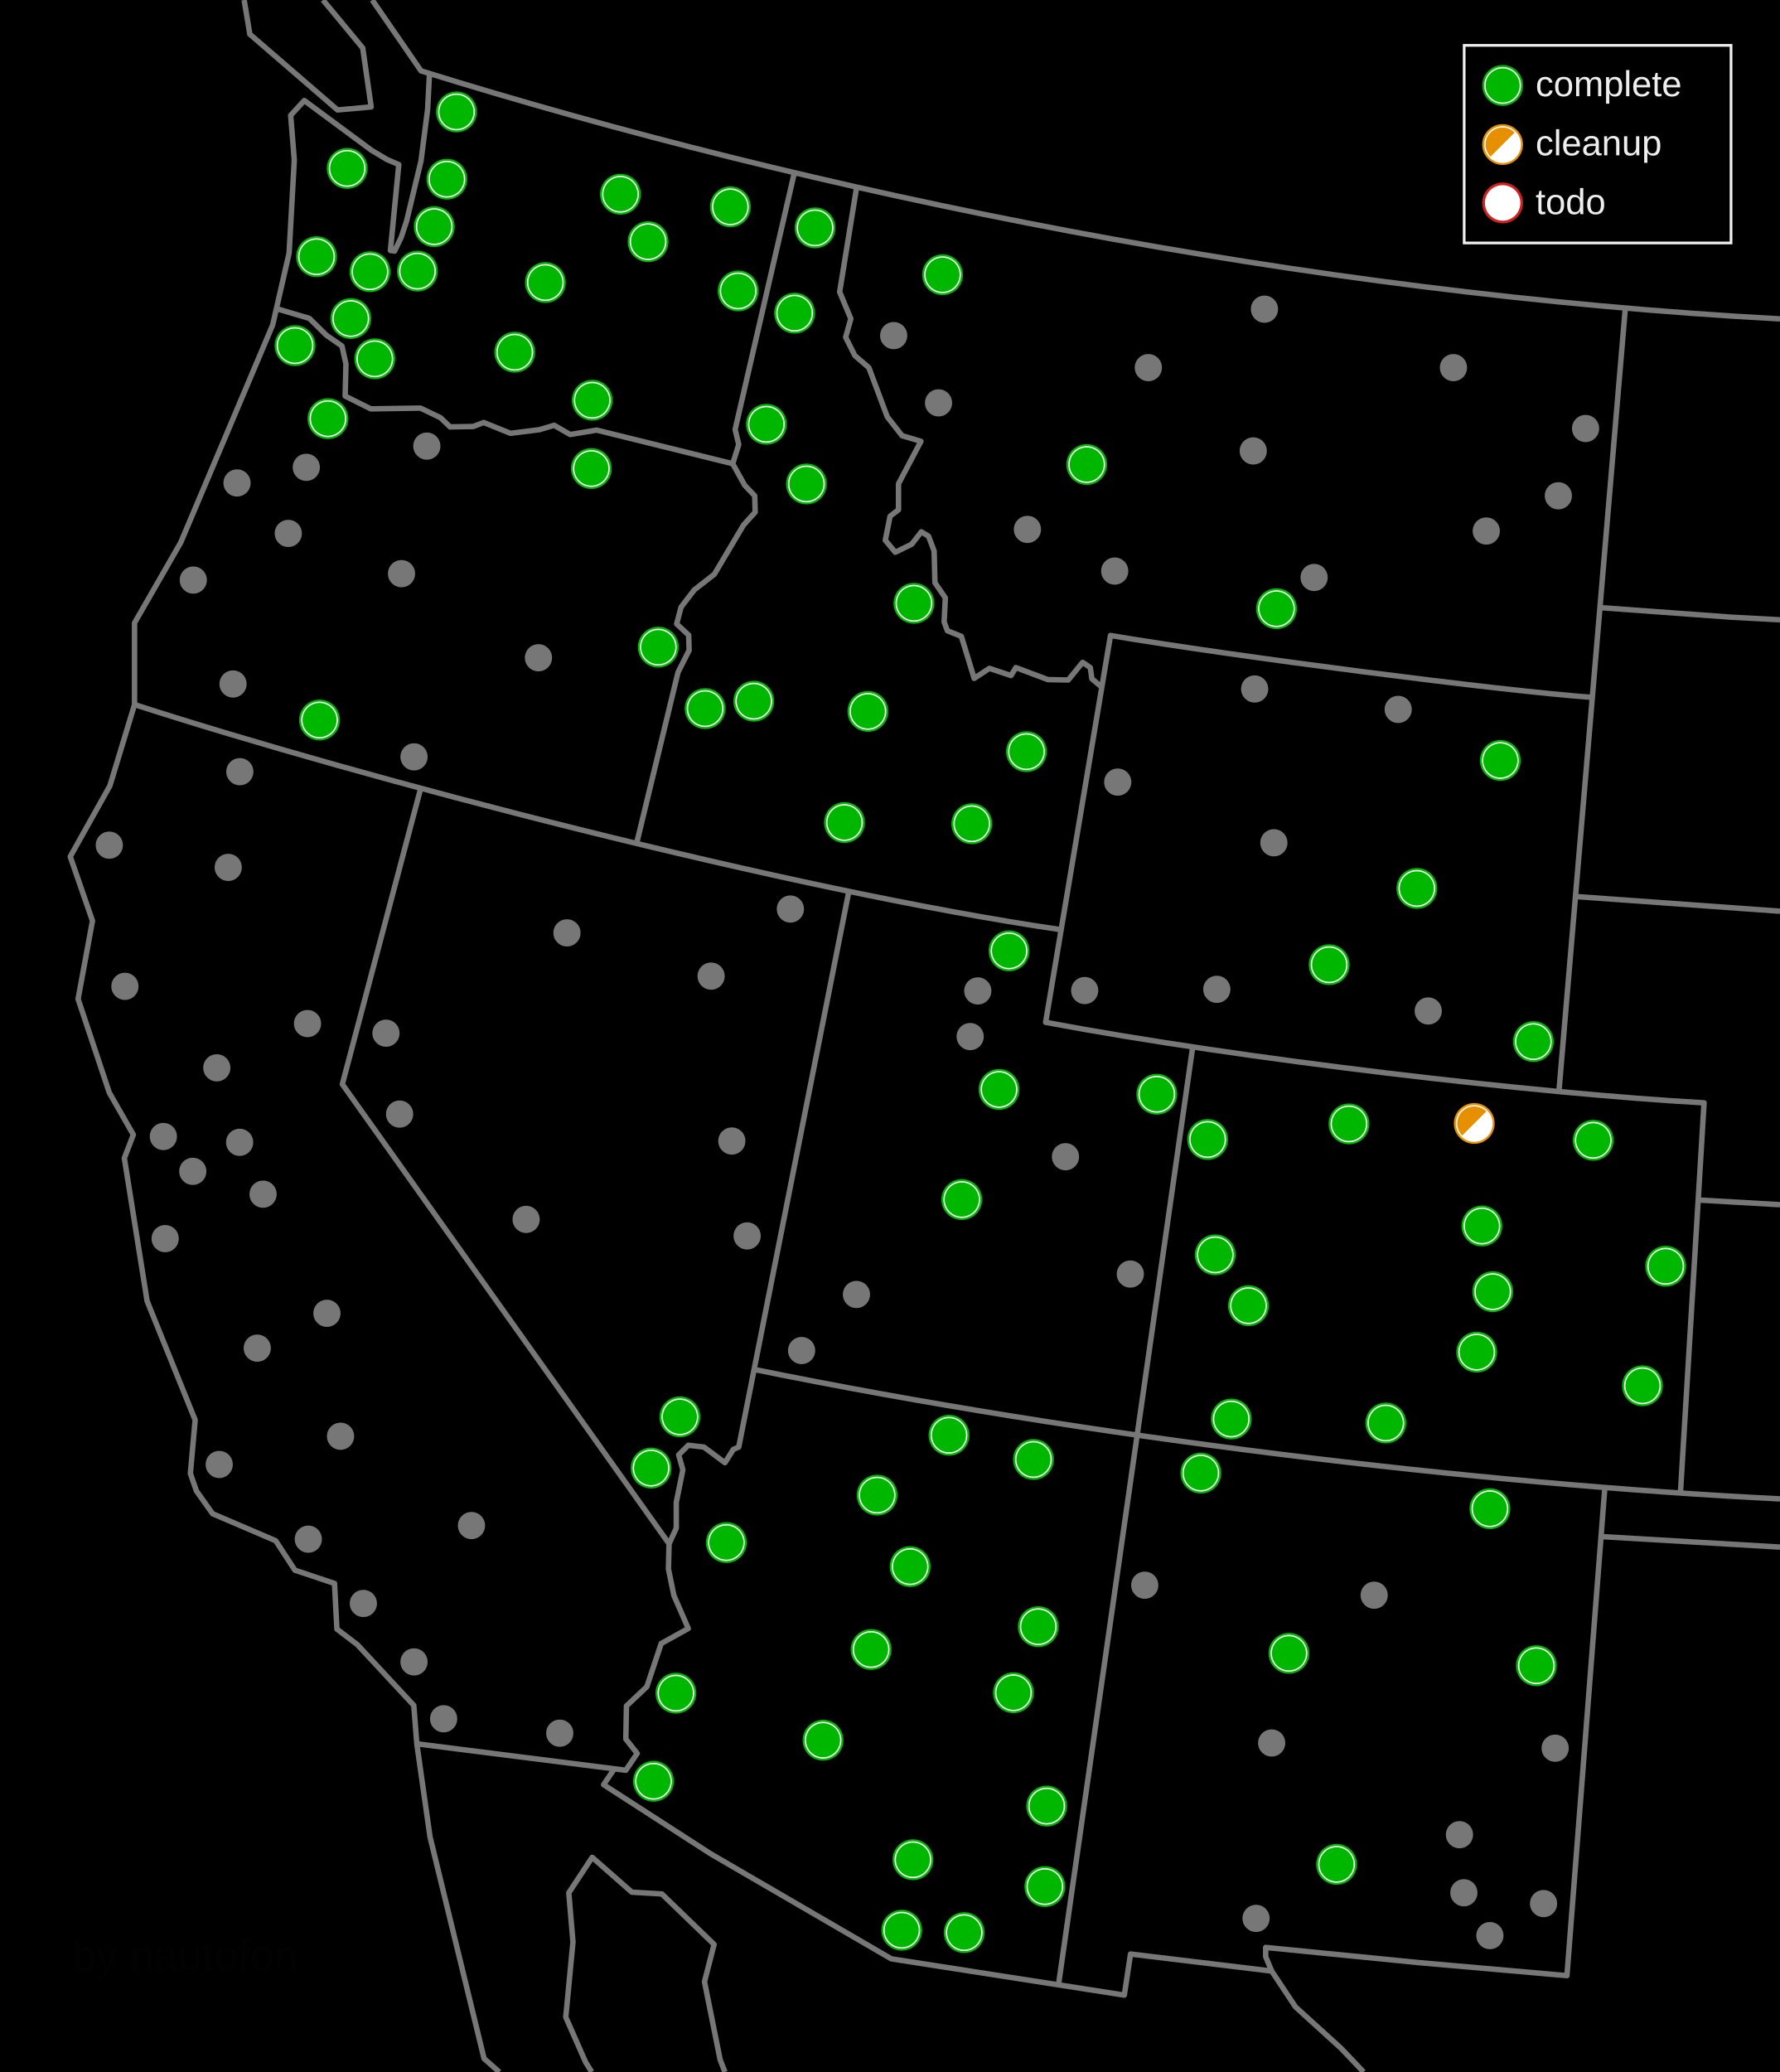
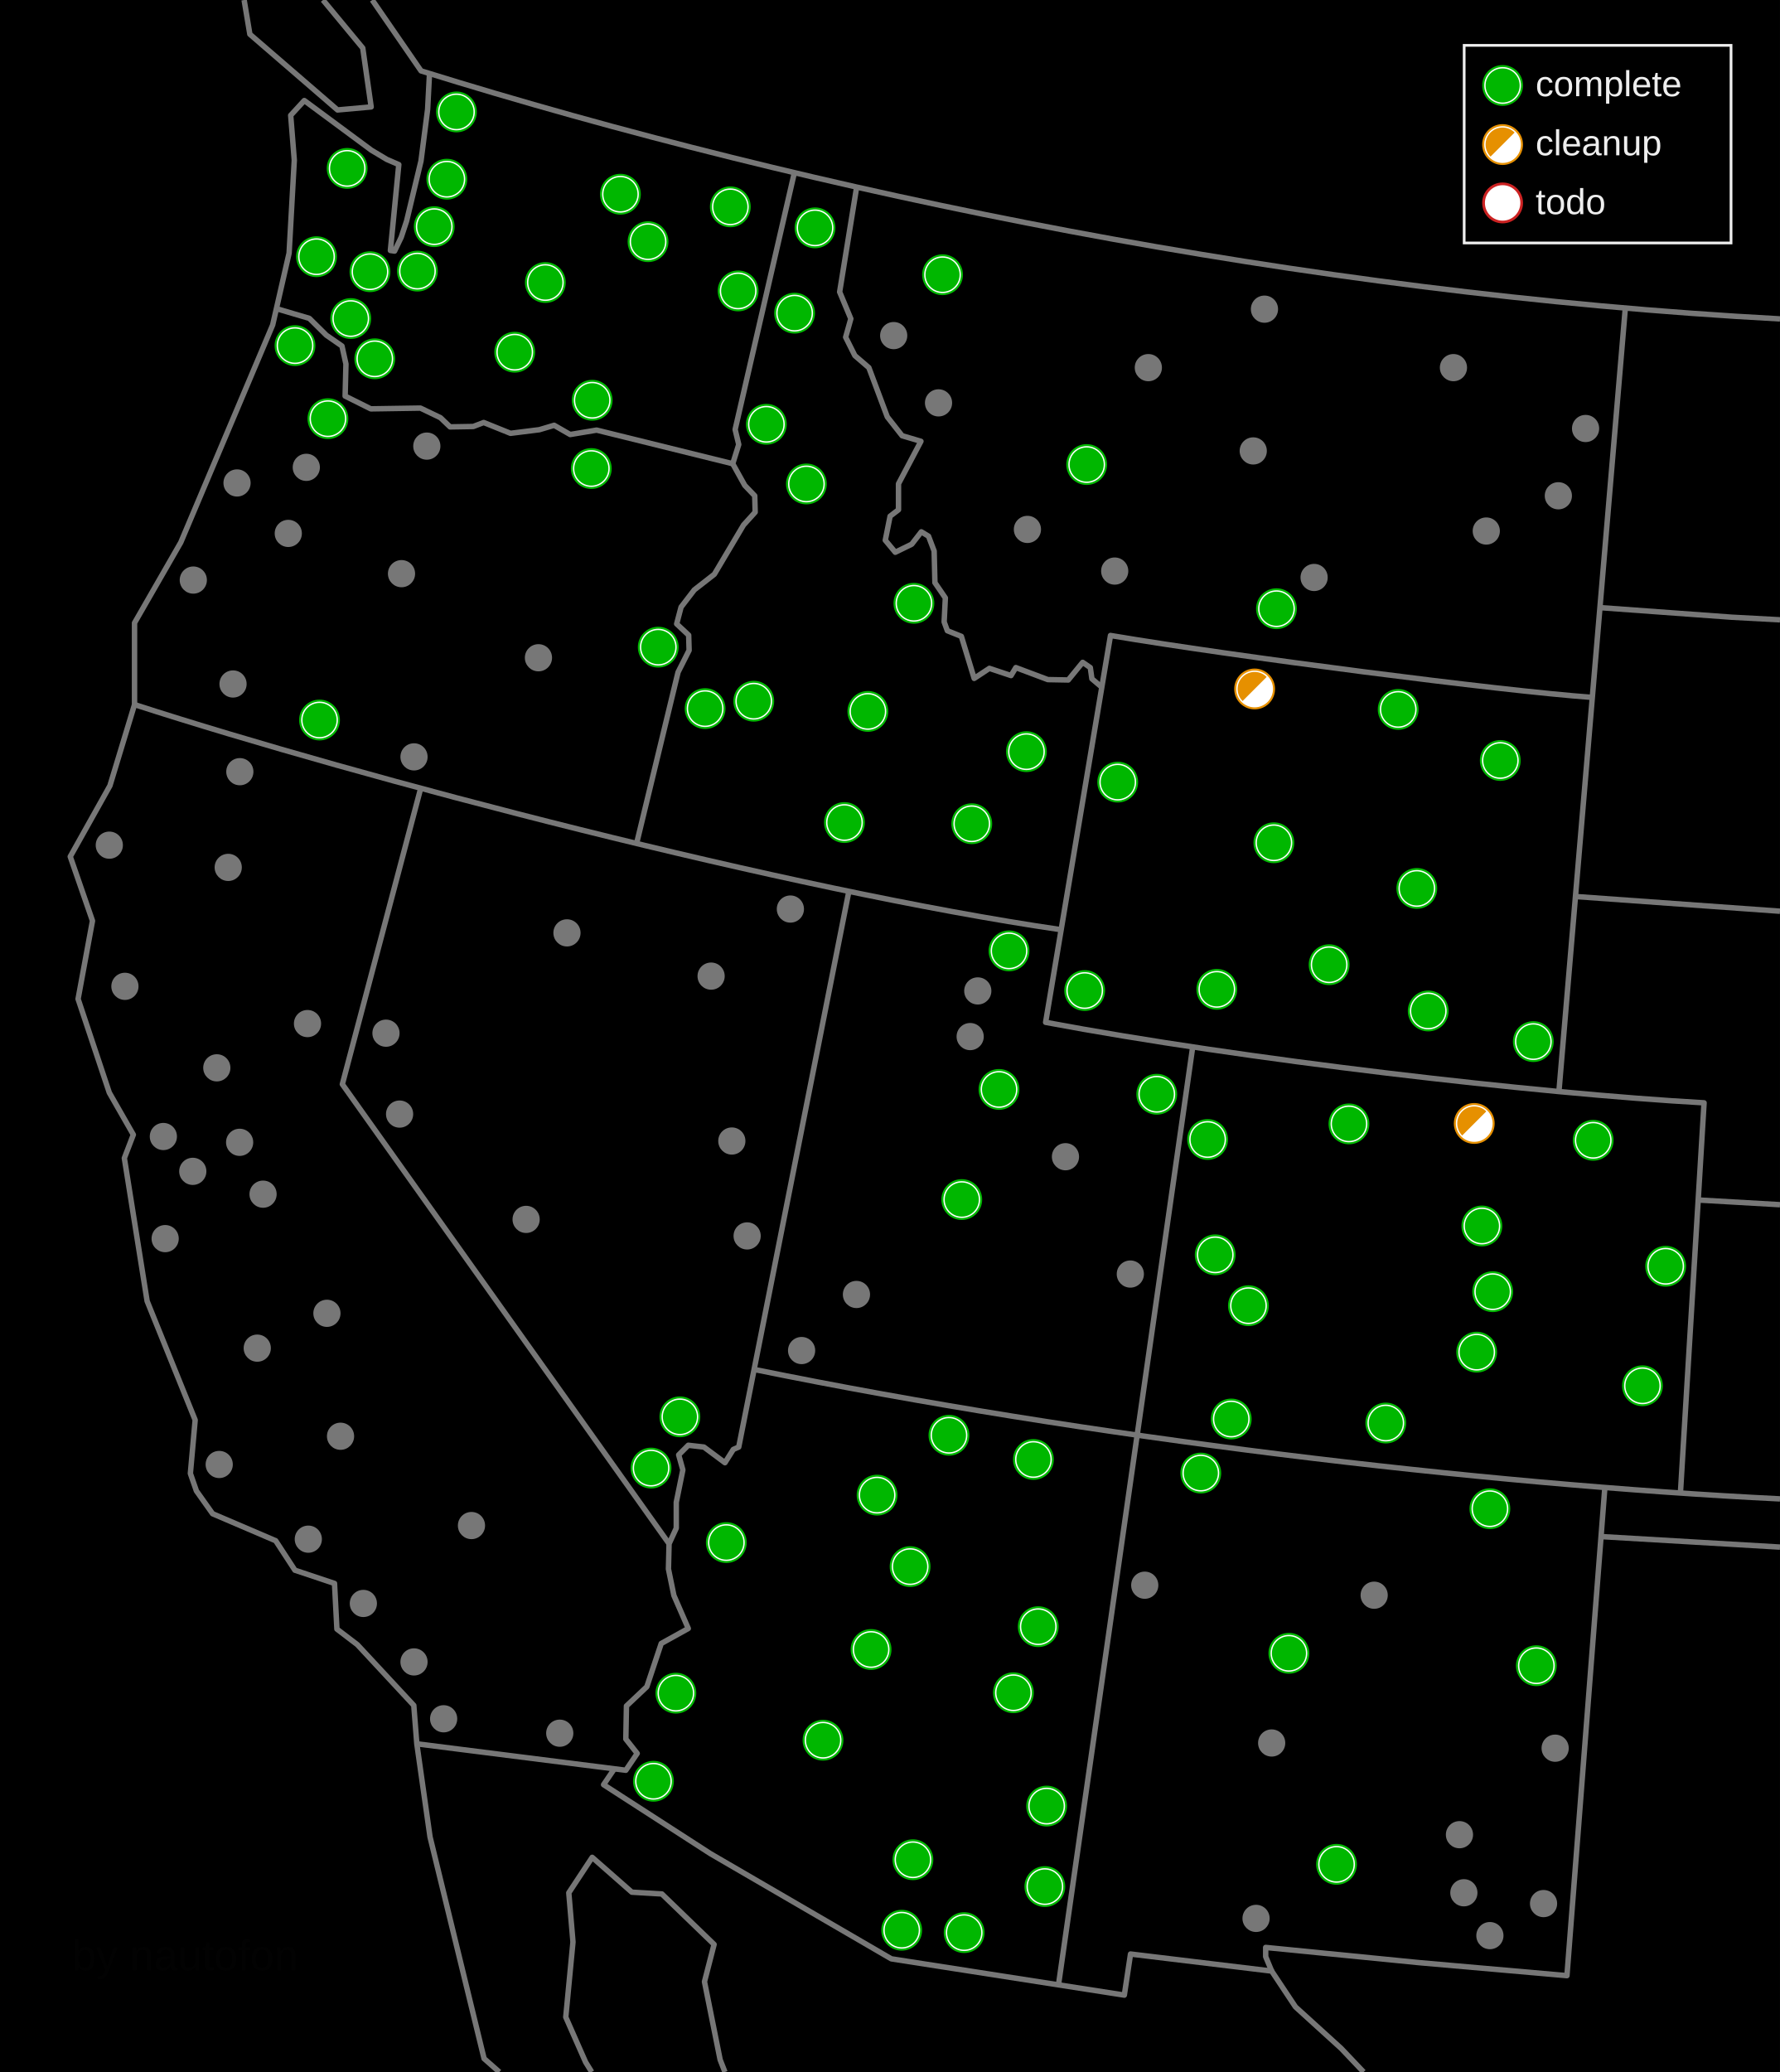
<svg xmlns="http://www.w3.org/2000/svg" xmlns:xlink="http://www.w3.org/1999/xlink" version="1.1" x="0px" y="0px" width="276.91px" height="322.29px" viewBox="0 0 370.46 431.17" style="enable-background:new 0 0 370.46 431.17;" xml:space="preserve">
  <symbol id="all" viewBox="-4.25 -4.25 8.5 8.5">
    <path style="fill:#00B700;" d="M4.25,0c0-2.35-1.9-4.25-4.25-4.25c-2.35,0-4.25,1.9-4.25,4.25S-2.35,4.25,0,4.25C2.35,4.25,4.25,2.35,4.25,0z" />
    <path style="fill:none;stroke:#FFFFFF;stroke-width:0.283;stroke-miterlimit:10;" d="M3.69,0c0-2.04-1.65-3.69-3.69-3.69S-3.68-2.04-3.68,0S-2.04,3.69,0,3.69S3.69,2.04,3.69,0z" />
  </symbol>
  <symbol id="cleanup" viewBox="-4.25 -4.25 8.5 8.5">
    <path style="fill:#E69000;" d="M-3.01,3.01c1.66,1.66,4.35,1.66,6.01,0c1.66-1.66,1.66-4.35,0-6.01c-1.66-1.66-4.35-1.66-6.01,0C-4.67-1.35-4.67,1.35-3.01,3.01z" />
    <path style="fill:none;stroke:#FFFFFF;stroke-width:0.283;stroke-miterlimit:10;" d="M-2.61,2.61c1.44,1.44,3.77,1.44,5.21,0c1.44-1.44,1.44-3.77,0-5.21c-1.44-1.44-3.77-1.44-5.21,0C-4.04-1.17-4.05,1.17-2.61,2.61z" />
    <path style="fill:#FFFFFF;" d="M2.6,2.61c1.44-1.44,1.44-3.77,0-5.21c-1.44-1.44-3.77-1.44-5.21,0" />
  </symbol>
  <symbol id="open" viewBox="-4.25 -4.25 8.5 8.5">
    <path style="display:none;" d="M4.25,0c0-2.35-1.9-4.25-4.25-4.25c-2.35,0-4.25,1.9-4.25,4.25S-2.35,4.25,0,4.25C2.35,4.25,4.25,2.35,4.25,0z" />
    <path style="fill:#777777;" d="M2.83,0c0-1.57-1.27-2.83-2.83-2.83S-2.83-1.57-2.83,0S-1.57,2.83,0,2.83S2.83,1.57,2.83,0z" />
  </symbol>
  <symbol id="TODO" viewBox="-4.25 -4.25 8.5 8.5">
    <path style="fill:#CC2222;" d="M4.25,0c0-2.35-1.9-4.25-4.25-4.25c-2.35,0-4.25,1.9-4.25,4.25S-2.35,4.25,0,4.25C2.35,4.25,4.25,2.35,4.25,0z" />
    <path style="fill:#FFFFFF;" d="M3.69,0c0-2.04-1.65-3.69-3.69-3.69S-3.68-2.04-3.68,0S-2.04,3.69,0,3.69S3.69,2.04,3.69,0z" />
  </symbol>
  <g id="map">
    <rect width="370.46" height="431.17" />
    <text id="made_by_nautofon" transform="matrix(1 0 0 1 15.00 410.00)" style="font-family:'ArialMT','Arial',sans-serif;fill:#020202;font-size:9px;">by nautofon</text>
    <path style="fill:none;stroke:#777777;stroke-width:1.134;stroke-linejoin:round;stroke-miterlimit:10;" d="M77.47,0l10.16,14.75c81.55,25.39,184,46.31,282.83,51.61" />
    <line style="fill:none;stroke:#777777;stroke-width:1.134;stroke-linejoin:round;stroke-miterlimit:10;" x1="338.27" y1="64.1" x2="324.45" y2="227.16" />
    <polyline style="fill:none;stroke:#777777;stroke-width:1.134;stroke-linejoin:round;stroke-miterlimit:10;" points="87.56,164.04 71.25,225.62 139.25,321.25" />
    <polyline style="fill:none;stroke:#777777;stroke-width:1.134;stroke-linejoin:round;stroke-miterlimit:10;" points="176.67,185.49 153.75,301.12 152.62,301.62 150.88,304.38 146.5,301.12 143.25,300.75 141.25,302.75 142.12,305.88 140.75,312.62 140.75,318 139.25,321.25 139.12,326.5 140.25,332 143.25,338.88 137.62,342 134.62,351 130.38,355 130.25,361.88 132.62,364.88 130.25,368.38 86.75,362.88" />
    <polyline style="fill:none;stroke:#777777;stroke-width:1.134;stroke-linejoin:round;stroke-miterlimit:10;" points="50.81,0 52,7.12 70.25,22.88 77.25,22.25 75.5,10 67.22,0" />
    <polyline style="fill:none;stroke:#777777;stroke-width:1.134;stroke-linejoin:round;stroke-miterlimit:10;" points="89.39,15.3 89,22.75 87.62,33.5 84.62,46 83.5,49.38 82.12,52.25 81.25,52.12 83,34.25 80.5,33.17 77.29,31.25 63.33,20.92 60.5,24 61.25,33.33 60.17,52.67 56.75,67.62 37.62,112.88 28,129.62 28,146.62 22.88,163.5 14.62,178.25 19.25,191.62 16.25,207.88 22.75,227.38 27.75,236.12 25.88,241 30.62,270.75 40.62,295.5 39.62,306.62 40.88,310.25 44.25,315 57.38,320.62 61.38,326.75 69.62,329.5 70.12,339 74.38,342.25 86.12,354.88 86.75,362.88 89.5,382.25 100.75,428.38 103.93,431.18" />
    <polyline style="fill:none;stroke:#777777;stroke-width:1.134;stroke-linejoin:round;stroke-miterlimit:10;" points="123.15,431.17 121.88,429.12 117.75,419.75 119.25,404.12 118.38,393.88 123.25,386.5 131.5,393.75 137.75,394.12 148.62,404.62 146.62,412.38 149.88,428.62 150.88,431.17" />
    <polyline style="fill:none;stroke:#777777;stroke-width:1.134;stroke-linejoin:round;stroke-miterlimit:10;" points="127.87,368.07 125.62,371.38 147.88,385.75 185.5,407.62 234,415.17 235.29,406.62 264.67,410.17 269.62,417.62 279.12,426.25 283.8,431.18" />
    <line style="fill:none;stroke:#777777;stroke-width:1.134;stroke-linejoin:round;stroke-miterlimit:10;" x1="248.23" y1="217.87" x2="220.3" y2="413.04" />
    <path style="fill:none;stroke:#777777;stroke-width:1.134;stroke-linejoin:round;stroke-miterlimit:10;" d="M28,146.62c47.23,15.27,136.03,38.56,192.86,46.85" />
    <path style="fill:none;stroke:#777777;stroke-width:1.134;stroke-linejoin:round;stroke-miterlimit:10;" d="M156.95,284.97c69.54,14.18,151.01,23.87,213.51,26.94" />
    <path style="fill:none;stroke:#777777;stroke-width:1.134;stroke-linejoin:round;stroke-miterlimit:10;" d="M331.36,145.12c-18.79-1.34-74.68-8.56-100.24-12.88l-13.5,80.5c41,7.71,102.37,14.82,137.04,16.75l-4.92,81.2" />
    <polyline style="fill:none;stroke:#777777;stroke-width:1.134;stroke-linejoin:round;stroke-miterlimit:10;" points="334.01,309.54 326.12,411.12 295.42,408.42 263.42,405.25 263.42,407.17 264.67,410.17" />
    <line style="fill:none;stroke:#777777;stroke-width:1.134;stroke-linejoin:round;stroke-miterlimit:10;" x1="333.21" y1="319.75" x2="370.46" y2="321.94" />
    <line style="fill:none;stroke:#777777;stroke-width:1.134;stroke-linejoin:round;stroke-miterlimit:10;" x1="353.44" y1="249.71" x2="370.46" y2="250.69" />
    <line style="fill:none;stroke:#777777;stroke-width:1.134;stroke-linejoin:round;stroke-miterlimit:10;" x1="327.9" y1="186.56" x2="370.46" y2="189.62" />
    <polyline style="fill:none;stroke:#777777;stroke-width:1.134;stroke-linejoin:round;stroke-miterlimit:10;" points="332.99,126.44 360.44,128.44 370.46,128.98" />
    <polyline style="fill:none;stroke:#777777;stroke-width:1.134;stroke-linejoin:round;stroke-miterlimit:10;" points="165.33,35.93 153,89.38 153.75,92.5 152.5,96.5 155,101 157.08,103.17 157.17,106.58 154.75,109.25 148.67,119.5 144.5,122.75 141.75,126.33 140.83,129.83 143.33,132.17 143.42,135.33 141.12,139.88 132.49,175.53" />
    <polyline style="fill:none;stroke:#777777;stroke-width:1.134;stroke-linejoin:round;stroke-miterlimit:10;" points="178.29,38.93 174.75,60.75 177.08,66.33 176,70.17 177.92,74 180.83,76.5 184.67,86.75 187.75,90.67 191.67,91.83 187,100.67 187,106.08 185.25,107.42 184.25,112.42 186.33,114.92 189.75,113.25 191.75,110.67 193.25,111.58 194.42,114.67 194.58,121.25 196.75,124.42 196.5,129.42 197.17,131.25 200.08,132.42 202.75,141.17 205.92,139.08 210.42,140.58 211.42,138.92 218.08,141.42 222.33,141.5 225.33,137.83 226.92,138.92 227.25,141.25 229.32,143.01" />
    <polyline style="fill:none;stroke:#777777;stroke-width:1.134;stroke-linejoin:round;stroke-miterlimit:10;" points="57.53,64.23 64.38,66.25 67.92,69.75 71.17,72 72,75.75 71.83,82.42 77.17,85.08 87.5,84.92 91.67,86.92 93.67,88.83 98.5,88.75 100.67,87.92 106.25,90.17 112.25,89.42 115.33,88.5 118.67,90.42 124.17,89.5 152.5,96.5" />
  </g>
  <g id="legend">
    <rect x="304.73" y="9.44" style="stroke:#EEEEEE;stroke-width:0.567;stroke-miterlimit:10;" width="55.54" height="41.12" />
    <text transform="matrix(1 0 0 1 319.5923 44.5608)" style="fill:#EEEEEE; font-family:'ArialMT','Arial',sans-serif; font-size:7.5px;">todo</text>
    <use xlink:href="#TODO" width="8.5" height="8.5" id="legend-unkown_1_" x="-4.25" y="-4.25" transform="matrix(1 0 0 -1 312.729 42.2266)" style="overflow:visible;" />
    <text transform="matrix(1 0 0 1 319.5923 32.3207)" style="fill:#EEEEEE; font-family:'ArialMT','Arial',sans-serif; font-size:7.5px;">cleanup</text>
    <use xlink:href="#cleanup" width="8.5" height="8.5" id="legend-some_1_" x="-4.25" y="-4.25" transform="matrix(1 0 0 -1 312.729 30.0874)" style="overflow:visible;" />
    <text transform="matrix(1 0 0 1 319.5933 20.0199)" style="fill:#EEEEEE; font-family:'ArialMT','Arial',sans-serif; font-size:7.5px;">complete</text>
    <use xlink:href="#all" width="8.5" height="8.5" id="legend-all_1_" x="-4.25" y="-4.25" transform="matrix(1 0 0 -1 312.729 17.7852)" style="overflow:visible;" />
  </g>
  <g id="data">
    <g id="AZ">
      <use xlink:href="#all" width="8.5" height="8.5" id="camp_verde" x="-4.25" y="-4.25" transform="matrix(1 0 0 -1 181.292 343.25)" style="overflow:visible;" />
      <use xlink:href="#all" width="8.5" height="8.5" id="clifton" x="-4.25" y="-4.25" transform="matrix(1 0 0 -1 217.8335 375.834)" style="overflow:visible;" />
      <use xlink:href="#all" width="8.5" height="8.5" id="ehrenberg" x="-4.25" y="-4.25" transform="matrix(1 0 0 -1 140.6665 352.334)" style="overflow:visible;" />
      <use xlink:href="#all" width="8.5" height="8.5" id="flagstaff" x="-4.25" y="-4.25" transform="matrix(1 0 0 -1 189.417 326)" style="overflow:visible;" />
      <use xlink:href="#all" width="8.5" height="8.5" id="g_canyon_vlg" x="-4.25" y="-4.25" transform="matrix(1 0 0 -1 182.542 311.125)" style="overflow:visible;" />
      <use xlink:href="#all" width="8.5" height="8.5" id="holbrook" x="-4.25" y="-4.25" transform="matrix(1 0 0 -1 216.084 338.5)" style="overflow:visible;" />
      <use xlink:href="#all" width="8.5" height="8.5" id="kayenta" x="-4.25" y="-4.25" transform="matrix(1 0 0 -1 215.0835 303.708)" style="overflow:visible;" />
      <use xlink:href="#all" width="8.5" height="8.5" id="kingman" x="-4.25" y="-4.25" transform="matrix(1 0 0 -1 151.167 321)" style="overflow:visible;" />
      <use xlink:href="#all" width="8.5" height="8.5" id="nogales" x="-4.25" y="-4.25" transform="matrix(1 0 0 -1 187.6665 401.667)" style="overflow:visible;" />
      <use xlink:href="#all" width="8.5" height="8.5" id="page" x="-4.25" y="-4.25" transform="matrix(1 0 0 -1 197.5005 298.667)" style="overflow:visible;" />
      <use xlink:href="#all" width="8.5" height="8.5" id="phoenix" x="-4.25" y="-4.25" transform="matrix(1 0 0 -1 171.292 362.125)" style="overflow:visible;" />
      <use xlink:href="#all" width="8.5" height="8.5" id="san_simon" x="-4.25" y="-4.25" transform="matrix(1 0 0 -1 217.4585 392.583)" style="overflow:visible;" />
      <use xlink:href="#all" width="8.5" height="8.5" id="show_low" x="-4.25" y="-4.25" transform="matrix(1 0 0 -1 210.917 352.25)" style="overflow:visible;" />
      <use xlink:href="#all" width="8.5" height="8.5" id="sierra_vista" x="-4.25" y="-4.25" transform="matrix(1 0 0 -1 200.6665 402.167)" style="overflow:visible;" />
      <use xlink:href="#all" width="8.5" height="8.5" id="tucson" x="-4.25" y="-4.25" transform="matrix(1 0 0 -1 190 387)" style="overflow:visible;" />
      <use xlink:href="#all" width="8.5" height="8.5" id="yuma" x="-4.25" y="-4.25" transform="matrix(1 0 0 -1 136 370.667)" style="overflow:visible;" />
    </g>
    <g id="CA">
      <use xlink:href="#open" width="8.5" height="8.5" id="bakersfield" x="-4.25" y="-4.25" transform="matrix(1 0 0 -1 70.875 298.874)" style="overflow:visible;" />
      <use xlink:href="#open" width="8.5" height="8.5" id="barstow" x="-4.25" y="-4.25" transform="matrix(1 0 0 -1 98.125 317.458)" style="overflow:visible;" />
      <use xlink:href="#open" width="8.5" height="8.5" id="carlsbad" x="-4.25" y="-4.25" transform="matrix(1 0 0 -1 86.1655 345.834)" style="overflow:visible;" />
      <use xlink:href="#open" width="8.5" height="8.5" id="el_centro" x="-4.25" y="-4.25" transform="matrix(1 0 0 -1 116.499 360.668)" style="overflow:visible;" />
      <use xlink:href="#open" width="8.5" height="8.5" id="eureka" x="-4.25" y="-4.25" transform="matrix(1 0 0 -1 22.7495 175.875)" style="overflow:visible;" />
      <use xlink:href="#open" width="8.5" height="8.5" id="fresno" x="-4.25" y="-4.25" transform="matrix(1 0 0 -1 68.042 273.2905)" style="overflow:visible;" />
      <use xlink:href="#open" width="8.5" height="8.5" id="hilt" x="-4.25" y="-4.25" transform="matrix(1 0 0 -1 49.9165 160.5835)" style="overflow:visible;" />
      <use xlink:href="#open" width="8.5" height="8.5" id="huron" x="-4.25" y="-4.25" transform="matrix(1 0 0 -1 53.542 280.5405)" style="overflow:visible;" />
      <use xlink:href="#open" width="8.5" height="8.5" id="los_angeles" x="-4.25" y="-4.25" transform="matrix(1 0 0 -1 75.6235 333.668)" style="overflow:visible;" />
      <use xlink:href="#open" width="8.5" height="8.5" id="oakdale" x="-4.25" y="-4.25" transform="matrix(1 0 0 -1 54.7495 248.5)" style="overflow:visible;" />
      <use xlink:href="#open" width="8.5" height="8.5" id="oakland" x="-4.25" y="-4.25" transform="matrix(1 0 0 -1 40.1245 243.75)" style="overflow:visible;" />
      <use xlink:href="#open" width="8.5" height="8.5" id="oxnard" x="-4.25" y="-4.25" transform="matrix(1 0 0 -1 64.1675 320.292)" style="overflow:visible;" />
      <use xlink:href="#open" width="8.5" height="8.5" id="redding" x="-4.25" y="-4.25" transform="matrix(1 0 0 -1 47.4995 180.5)" style="overflow:visible;" />
      <use xlink:href="#open" width="8.5" height="8.5" id="sacramento" x="-4.25" y="-4.25" transform="matrix(1 0 0 -1 45.124 222.2095)" style="overflow:visible;" />
      <use xlink:href="#open" width="8.5" height="8.5" id="san_diego" x="-4.25" y="-4.25" transform="matrix(1 0 0 -1 92.3325 357.668)" style="overflow:visible;" />
      <use xlink:href="#open" width="8.5" height="8.5" id="san_francisc" x="-4.25" y="-4.25" transform="matrix(1 0 0 -1 33.9995 236.5)" style="overflow:visible;" />
      <use xlink:href="#open" width="8.5" height="8.5" id="santa_cruz" x="-4.25" y="-4.25" transform="matrix(1 0 0 -1 34.3745 257.75)" style="overflow:visible;" />
      <use xlink:href="#open" width="8.5" height="8.5" id="santa_maria" x="-4.25" y="-4.25" transform="matrix(1 0 0 -1 45.6245 304.75)" style="overflow:visible;" />
      <use xlink:href="#open" width="8.5" height="8.5" id="stockton" x="-4.25" y="-4.25" transform="matrix(1 0 0 -1 49.874 237.7095)" style="overflow:visible;" />
      <use xlink:href="#open" width="8.5" height="8.5" id="truckee" x="-4.25" y="-4.25" transform="matrix(1 0 0 -1 63.9995 213)" style="overflow:visible;" />
      <use xlink:href="#open" width="8.5" height="8.5" id="ukiah" x="-4.25" y="-4.25" transform="matrix(1 0 0 -1 25.9995 205.25)" style="overflow:visible;" />
    </g>
    <g id="CO">
      <use xlink:href="#all" width="8.5" height="8.5" id="alamosa" x="-4.25" y="-4.25" transform="matrix(1 0 0 -1 288.4165 296.1221)" style="overflow:visible;" />
      <use xlink:href="#all" width="8.5" height="8.5" id="burlington" x="-4.25" y="-4.25" transform="matrix(1 0 0 -1 346.667 263.4971)" style="overflow:visible;" />
      <use xlink:href="#all" width="8.5" height="8.5" id="colorado_spr" x="-4.25" y="-4.25" transform="matrix(1 0 0 -1 310.6665 268.7886)" style="overflow:visible;" />
      <use xlink:href="#all" width="8.5" height="8.5" id="denver" x="-4.25" y="-4.25" transform="matrix(1 0 0 -1 308.4165 255.1221)" style="overflow:visible;" />
      <use xlink:href="#all" width="8.5" height="8.5" id="durango" x="-4.25" y="-4.25" transform="matrix(1 0 0 -1 256.25 295.2886)" style="overflow:visible;" />
      <use xlink:href="#cleanup" width="8.5" height="8.5" id="fort_collins" x="-4.25" y="-4.25" transform="matrix(1 0 0 -1 306.833 233.7886)" style="overflow:visible;" />
      <use xlink:href="#all" width="8.5" height="8.5" id="grand_juncti" x="-4.25" y="-4.25" transform="matrix(1 0 0 -1 252.916 261.1221)" style="overflow:visible;" />
      <use xlink:href="#all" width="8.5" height="8.5" id="lamar" x="-4.25" y="-4.25" transform="matrix(1 0 0 -1 341.833 288.3721)" style="overflow:visible;" />
      <use xlink:href="#all" width="8.5" height="8.5" id="montrose" x="-4.25" y="-4.25" transform="matrix(1 0 0 -1 259.833 271.7051)" style="overflow:visible;" />
      <use xlink:href="#all" width="8.5" height="8.5" id="pueblo" x="-4.25" y="-4.25" transform="matrix(1 0 0 -1 307.333 281.3721)" style="overflow:visible;" />
      <use xlink:href="#all" width="8.5" height="8.5" id="rangely" x="-4.25" y="-4.25" transform="matrix(1 0 0 -1 251.333 237.1221)" style="overflow:visible;" />
      <use xlink:href="#all" width="8.5" height="8.5" id="steamboat_sp" x="-4.25" y="-4.25" transform="matrix(1 0 0 -1 280.7495 233.8721)" style="overflow:visible;" />
      <use xlink:href="#all" width="8.5" height="8.5" id="sterling" x="-4.25" y="-4.25" transform="matrix(1 0 0 -1 331.583 237.2886)" style="overflow:visible;" />
    </g>
    <g id="ID">
      <use xlink:href="#all" width="8.5" height="8.5" id="boise" x="-4.25" y="-4.25" transform="matrix(1 0 0 -1 156.8745 145.9141)" style="overflow:visible;" />
      <use xlink:href="#all" width="8.5" height="8.5" id="coeur_dalene" x="-4.25" y="-4.25" transform="matrix(1 0 0 -1 165.3745 65.1641)" style="overflow:visible;" />
      <use xlink:href="#all" width="8.5" height="8.5" id="grangeville" x="-4.25" y="-4.25" transform="matrix(1 0 0 -1 167.833 100.7056)" style="overflow:visible;" />
      <use xlink:href="#all" width="8.5" height="8.5" id="idaho_falls" x="-4.25" y="-4.25" transform="matrix(1 0 0 -1 213.6245 156.4141)" style="overflow:visible;" />
      <use xlink:href="#all" width="8.5" height="8.5" id="ketchum" x="-4.25" y="-4.25" transform="matrix(1 0 0 -1 180.6245 148.0391)" style="overflow:visible;" />
      <use xlink:href="#all" width="8.5" height="8.5" id="lewiston" x="-4.25" y="-4.25" transform="matrix(1 0 0 -1 159.4995 88.2891)" style="overflow:visible;" />
      <use xlink:href="#all" width="8.5" height="8.5" id="nampa" x="-4.25" y="-4.25" transform="matrix(1 0 0 -1 146.7495 147.4556)" style="overflow:visible;" />
      <use xlink:href="#all" width="8.5" height="8.5" id="pocatello" x="-4.25" y="-4.25" transform="matrix(1 0 0 -1 202.2495 171.4141)" style="overflow:visible;" />
      <use xlink:href="#all" width="8.5" height="8.5" id="salmon" x="-4.25" y="-4.25" transform="matrix(1 0 0 -1 190.2075 125.5391)" style="overflow:visible;" />
      <use xlink:href="#all" width="8.5" height="8.5" id="sandpoint" x="-4.25" y="-4.25" transform="matrix(1 0 0 -1 169.6245 47.4141)" style="overflow:visible;" />
      <use xlink:href="#all" width="8.5" height="8.5" id="twin_falls" x="-4.25" y="-4.25" transform="matrix(1 0 0 -1 175.7495 171.1641)" style="overflow:visible;" />
    </g>
    <g id="MT">
      <use xlink:href="#open" width="8.5" height="8.5" id="billings" x="-4.25" y="-4.25" transform="matrix(1 0 0 -1 273.4985 120.168)" style="overflow:visible;" />
      <use xlink:href="#open" width="8.5" height="8.5" id="bozeman" x="-4.25" y="-4.25" transform="matrix(1 0 0 -1 231.998 118.8345)" style="overflow:visible;" />
      <use xlink:href="#open" width="8.5" height="8.5" id="butte" x="-4.25" y="-4.25" transform="matrix(1 0 0 -1 213.8315 110.168)" style="overflow:visible;" />
      <use xlink:href="#open" width="8.5" height="8.5" id="glasgow_mt" x="-4.25" y="-4.25" transform="matrix(1 0 0 -1 302.4985 76.501)" style="overflow:visible;" />
      <use xlink:href="#open" width="8.5" height="8.5" id="glendive" x="-4.25" y="-4.25" transform="matrix(1 0 0 -1 324.332 103.168)" style="overflow:visible;" />
      <use xlink:href="#open" width="8.5" height="8.5" id="great_falls" x="-4.25" y="-4.25" transform="matrix(1 0 0 -1 238.9985 76.5015)" style="overflow:visible;" />
      <use xlink:href="#open" width="8.5" height="8.5" id="havre" x="-4.25" y="-4.25" transform="matrix(1 0 0 -1 263.165 64.3345)" style="overflow:visible;" />
      <use xlink:href="#all" width="8.5" height="8.5" id="helena" x="-4.25" y="-4.25" transform="matrix(1 0 0 -1 226.1655 96.668)" style="overflow:visible;" />
      <use xlink:href="#all" width="8.5" height="8.5" id="kalispell" x="-4.25" y="-4.25" transform="matrix(1 0 0 -1 196.165 57.168)" style="overflow:visible;" />
      <use xlink:href="#all" width="8.5" height="8.5" id="laurel" x="-4.25" y="-4.25" transform="matrix(1 0 0 -1 265.665 126.6675)" style="overflow:visible;" />
      <use xlink:href="#open" width="8.5" height="8.5" id="lewistown" x="-4.25" y="-4.25" transform="matrix(1 0 0 -1 260.832 93.835)" style="overflow:visible;" />
      <use xlink:href="#open" width="8.5" height="8.5" id="miles_city" x="-4.25" y="-4.25" transform="matrix(1 0 0 -1 309.332 110.502)" style="overflow:visible;" />
      <use xlink:href="#open" width="8.5" height="8.5" id="missoula" x="-4.25" y="-4.25" transform="matrix(1 0 0 -1 195.332 83.8345)" style="overflow:visible;" />
      <use xlink:href="#open" width="8.5" height="8.5" id="sidney" x="-4.25" y="-4.25" transform="matrix(1 0 0 -1 329.998 89.1675)" style="overflow:visible;" />
      <use xlink:href="#open" width="8.5" height="8.5" id="thompson_f" x="-4.25" y="-4.25" transform="matrix(1 0 0 -1 185.9985 69.8345)" style="overflow:visible;" />
    </g>
    <g id="NM">
      <use xlink:href="#all" width="8.5" height="8.5" id="alamogordo" x="-4.25" y="-4.25" transform="matrix(1 0 0 -1 278.1665 387.9561)" style="overflow:visible;" />
      <use xlink:href="#all" width="8.5" height="8.5" id="albuquerque" x="-4.25" y="-4.25" transform="matrix(1 0 0 -1 268.25 344.0381)" style="overflow:visible;" />
      <use xlink:href="#open" width="8.5" height="8.5" id="artesia" x="-4.25" y="-4.25" transform="matrix(1 0 0 -1 304.6665 393.873)" style="overflow:visible;" />
      <use xlink:href="#open" width="8.5" height="8.5" id="carlsbad_nm" x="-4.25" y="-4.25" transform="matrix(1 0 0 -1 310.0835 402.79)" style="overflow:visible;" />
      <use xlink:href="#open" width="8.5" height="8.5" id="clovis" x="-4.25" y="-4.25" transform="matrix(1 0 0 -1 323.6665 363.7891)" style="overflow:visible;" />
      <use xlink:href="#all" width="8.5" height="8.5" id="farmington" x="-4.25" y="-4.25" transform="matrix(1 0 0 -1 249.916 306.5381)" style="overflow:visible;" />
      <use xlink:href="#open" width="8.5" height="8.5" id="gallup" x="-4.25" y="-4.25" transform="matrix(1 0 0 -1 238.2495 329.8721)" style="overflow:visible;" />
      <use xlink:href="#open" width="8.5" height="8.5" id="hobbs" x="-4.25" y="-4.25" transform="matrix(1 0 0 -1 321.25 396.123)" style="overflow:visible;" />
      <use xlink:href="#open" width="8.5" height="8.5" id="las_cruces" x="-4.25" y="-4.25" transform="matrix(1 0 0 -1 261.4165 399.2061)" style="overflow:visible;" />
      <use xlink:href="#all" width="8.5" height="8.5" id="raton" x="-4.25" y="-4.25" transform="matrix(1 0 0 -1 310.083 313.9551)" style="overflow:visible;" />
      <use xlink:href="#open" width="8.5" height="8.5" id="roswell" x="-4.25" y="-4.25" transform="matrix(1 0 0 -1 303.75 381.7891)" style="overflow:visible;" />
      <use xlink:href="#open" width="8.5" height="8.5" id="santa_fe" x="-4.25" y="-4.25" transform="matrix(1 0 0 -1 285.9995 331.9551)" style="overflow:visible;" />
      <use xlink:href="#open" width="8.5" height="8.5" id="socorro" x="-4.25" y="-4.25" transform="matrix(1 0 0 -1 264.6665 362.7051)" style="overflow:visible;" />
      <use xlink:href="#all" width="8.5" height="8.5" id="tucumcari" x="-4.25" y="-4.25" transform="matrix(1 0 0 -1 319.75 346.6221)" style="overflow:visible;" />
    </g>
    <g id="NV">
      <use xlink:href="#open" width="8.5" height="8.5" id="carson_city" x="-4.25" y="-4.25" transform="matrix(1 0 0 -1 83.165 231.833)" style="overflow:visible;" />
      <use xlink:href="#open" width="8.5" height="8.5" id="elko" x="-4.25" y="-4.25" transform="matrix(1 0 0 -1 147.9995 203.125)" style="overflow:visible;" />
      <use xlink:href="#open" width="8.5" height="8.5" id="ely" x="-4.25" y="-4.25" transform="matrix(1 0 0 -1 152.312 237.4375)" style="overflow:visible;" />
      <use xlink:href="#open" width="8.5" height="8.5" id="jackpot" x="-4.25" y="-4.25" transform="matrix(1 0 0 -1 164.4985 189.1665)" style="overflow:visible;" />
      <use xlink:href="#all" width="8.5" height="8.5" id="las_vegas" x="-4.25" y="-4.25" transform="matrix(1 0 0 -1 141.4985 294.833)" style="overflow:visible;" />
      <use xlink:href="#open" width="8.5" height="8.5" id="pioche" x="-4.25" y="-4.25" transform="matrix(1 0 0 -1 155.4995 257.1875)" style="overflow:visible;" />
      <use xlink:href="#all" width="8.5" height="8.5" id="primm" x="-4.25" y="-4.25" transform="matrix(1 0 0 -1 135.4985 305.5)" style="overflow:visible;" />
      <use xlink:href="#open" width="8.5" height="8.5" id="reno" x="-4.25" y="-4.25" transform="matrix(1 0 0 -1 80.332 215)" style="overflow:visible;" />
      <use xlink:href="#open" width="8.5" height="8.5" id="tonopah" x="-4.25" y="-4.25" transform="matrix(1 0 0 -1 109.4995 253.75)" style="overflow:visible;" />
      <use xlink:href="#open" width="8.5" height="8.5" id="winnemucca" x="-4.25" y="-4.25" transform="matrix(1 0 0 -1 117.9995 194.125)" style="overflow:visible;" />
    </g>
    <g id="OR">
      <use xlink:href="#all" width="8.5" height="8.5" id="astoria" x="-4.25" y="-4.25" transform="matrix(1 0 0 -1 61.3979 71.917)" style="overflow:visible;" />
      <use xlink:href="#open" width="8.5" height="8.5" id="bend" x="-4.25" y="-4.25" transform="matrix(1 0 0 -1 83.5645 119.375)" style="overflow:visible;" />
      <use xlink:href="#open" width="8.5" height="8.5" id="burns" x="-4.25" y="-4.25" transform="matrix(1 0 0 -1 112.0645 136.875)" style="overflow:visible;" />
      <use xlink:href="#open" width="8.5" height="8.5" id="coos_bay" x="-4.25" y="-4.25" transform="matrix(1 0 0 -1 40.231 120.708)" style="overflow:visible;" />
      <use xlink:href="#open" width="8.5" height="8.5" id="eugene" x="-4.25" y="-4.25" transform="matrix(1 0 0 -1 59.9995 110.9995)" style="overflow:visible;" />
      <use xlink:href="#all" width="8.5" height="8.5" id="klamath_f" x="-4.25" y="-4.25" transform="matrix(1 0 0 -1 66.4995 149.833)" style="overflow:visible;" />
      <use xlink:href="#open" width="8.5" height="8.5" id="lakeview" x="-4.25" y="-4.25" transform="matrix(1 0 0 -1 86.1665 157.5)" style="overflow:visible;" />
      <use xlink:href="#open" width="8.5" height="8.5" id="medford" x="-4.25" y="-4.25" transform="matrix(1 0 0 -1 48.4995 142.333)" style="overflow:visible;" />
      <use xlink:href="#open" width="8.5" height="8.5" id="newport" x="-4.25" y="-4.25" transform="matrix(1 0 0 -1 49.333 100.4995)" style="overflow:visible;" />
      <use xlink:href="#all" width="8.5" height="8.5" id="ontario" x="-4.25" y="-4.25" transform="matrix(1 0 0 -1 136.9995 134.6665)" style="overflow:visible;" />
      <use xlink:href="#all" width="8.5" height="8.5" id="pendleton" x="-4.25" y="-4.25" transform="matrix(1 0 0 -1 123.0645 97.5)" style="overflow:visible;" />
      <use xlink:href="#all" width="8.5" height="8.5" id="portland" x="-4.25" y="-4.25" transform="matrix(1 0 0 -1 68.2495 87.1245)" style="overflow:visible;" />
      <use xlink:href="#open" width="8.5" height="8.5" id="salem" x="-4.25" y="-4.25" transform="matrix(1 0 0 -1 63.7495 97.2495)" style="overflow:visible;" />
      <use xlink:href="#open" width="8.5" height="8.5" id="the_dalles" x="-4.25" y="-4.25" transform="matrix(1 0 0 -1 88.833 92.833)" style="overflow:visible;" />
    </g>
    <g id="UT">
      <use xlink:href="#open" width="8.5" height="8.5" id="cedar_city" x="-4.25" y="-4.25" transform="matrix(1 0 0 -1 178.2495 269.3726)" style="overflow:visible;" />
      <use xlink:href="#all" width="8.5" height="8.5" id="logan" x="-4.25" y="-4.25" transform="matrix(1 0 0 -1 209.9995 197.8721)" style="overflow:visible;" />
      <use xlink:href="#open" width="8.5" height="8.5" id="moab" x="-4.25" y="-4.25" transform="matrix(1 0 0 -1 235.2495 265.1226)" style="overflow:visible;" />
      <use xlink:href="#open" width="8.5" height="8.5" id="ogden" x="-4.25" y="-4.25" transform="matrix(1 0 0 -1 203.5005 206.2056)" style="overflow:visible;" />
      <use xlink:href="#open" width="8.5" height="8.5" id="price" x="-4.25" y="-4.25" transform="matrix(1 0 0 -1 221.7495 240.7056)" style="overflow:visible;" />
      <use xlink:href="#all" width="8.5" height="8.5" id="provo" x="-4.25" y="-4.25" transform="matrix(1 0 0 -1 207.9165 226.7056)" style="overflow:visible;" />
      <use xlink:href="#all" width="8.5" height="8.5" id="salina" x="-4.25" y="-4.25" transform="matrix(1 0 0 -1 200.166 249.6226)" style="overflow:visible;" />
      <use xlink:href="#open" width="8.5" height="8.5" id="salt_lake" x="-4.25" y="-4.25" transform="matrix(1 0 0 -1 201.9165 215.7061)" style="overflow:visible;" />
      <use xlink:href="#open" width="8.5" height="8.5" id="st_george" x="-4.25" y="-4.25" transform="matrix(1 0 0 -1 166.833 281.0391)" style="overflow:visible;" />
      <use xlink:href="#all" width="8.5" height="8.5" id="vernal" x="-4.25" y="-4.25" transform="matrix(1 0 0 -1 240.7495 227.7056)" style="overflow:visible;" />
    </g>
    <g id="WA">
      <use xlink:href="#all" width="8.5" height="8.5" id="aberdeen_wa" x="-4.25" y="-4.25" transform="matrix(1 0 0 -1 65.8745 53.4146)" style="overflow:visible;" />
      <use xlink:href="#all" width="8.5" height="8.5" id="bellingham" x="-4.25" y="-4.25" transform="matrix(1 0 0 -1 94.9995 23.2896)" style="overflow:visible;" />
      <use xlink:href="#all" width="8.5" height="8.5" id="colville" x="-4.25" y="-4.25" transform="matrix(1 0 0 -1 151.9995 43.0396)" style="overflow:visible;" />
      <use xlink:href="#all" width="8.5" height="8.5" id="everett" x="-4.25" y="-4.25" transform="matrix(1 0 0 -1 92.9995 37.2896)" style="overflow:visible;" />
      <use xlink:href="#all" width="8.5" height="8.5" id="grand_coulee" x="-4.25" y="-4.25" transform="matrix(1 0 0 -1 134.8745 50.2896)" style="overflow:visible;" />
      <use xlink:href="#all" width="8.5" height="8.5" id="kennewick" x="-4.25" y="-4.25" transform="matrix(1 0 0 -1 123.2495 83.2896)" style="overflow:visible;" />
      <use xlink:href="#all" width="8.5" height="8.5" id="longview" x="-4.25" y="-4.25" transform="matrix(1 0 0 -1 72.9995 66.2896)" style="overflow:visible;" />
      <use xlink:href="#all" width="8.5" height="8.5" id="olympia" x="-4.25" y="-4.25" transform="matrix(1 0 0 -1 76.9995 56.5396)" style="overflow:visible;" />
      <use xlink:href="#all" width="8.5" height="8.5" id="omak" x="-4.25" y="-4.25" transform="matrix(1 0 0 -1 129.1245 40.4146)" style="overflow:visible;" />
      <use xlink:href="#all" width="8.5" height="8.5" id="port_angeles" x="-4.25" y="-4.25" transform="matrix(1 0 0 -1 72.2495 35.0396)" style="overflow:visible;" />
      <use xlink:href="#all" width="8.5" height="8.5" id="seattle" x="-4.25" y="-4.25" transform="matrix(1 0 0 -1 90.3745 47.1646)" style="overflow:visible;" />
      <use xlink:href="#all" width="8.5" height="8.5" id="spokane" x="-4.25" y="-4.25" transform="matrix(1 0 0 -1 153.6245 60.5396)" style="overflow:visible;" />
      <use xlink:href="#all" width="8.5" height="8.5" id="tacoma" x="-4.25" y="-4.25" transform="matrix(1 0 0 -1 86.8745 56.4146)" style="overflow:visible;" />
      <use xlink:href="#all" width="8.5" height="8.5" id="vancouver" x="-4.25" y="-4.25" transform="matrix(1 0 0 -1 77.9995 74.6646)" style="overflow:visible;" />
      <use xlink:href="#all" width="8.5" height="8.5" id="wenatchee" x="-4.25" y="-4.25" transform="matrix(1 0 0 -1 113.4995 58.7896)" style="overflow:visible;" />
      <use xlink:href="#all" width="8.5" height="8.5" id="yakima" x="-4.25" y="-4.25" transform="matrix(1 0 0 -1 107.1245 73.2896)" style="overflow:visible;" />
    </g>
    <g id="WY">
      <use xlink:href="#all" width="8.5" height="8.5" id="casper" x="-4.25" y="-4.25" transform="matrix(1 0 0 -1 294.8745 184.875)" style="overflow:visible;" />
      <use xlink:href="#all" width="8.5" height="8.5" id="cheyenne" x="-4.25" y="-4.25" transform="matrix(1 0 0 -1 319.1245 216.75)" style="overflow:visible;" />
-       <use xlink:href="#open" width="8.5" height="8.5" id="cody" x="-4.25" y="-4.25" transform="matrix(1 0 0 -1 261.125 143.375)" style="overflow:visible;" />
-       <use xlink:href="#open" width="8.5" height="8.5" id="evanston" x="-4.25" y="-4.25" transform="matrix(1 0 0 -1 225.7495 206.125)" style="overflow:visible;" />
+       <use xlink:href="#cleanup" width="8.5" height="8.5" id="cody" x="-4.25" y="-4.25" transform="matrix(1 0 0 -1 261.125 143.375)" style="overflow:visible;" />
+       <use xlink:href="#all" width="8.5" height="8.5" id="evanston" x="-4.25" y="-4.25" transform="matrix(1 0 0 -1 225.7495 206.125)" style="overflow:visible;" />
      <use xlink:href="#all" width="8.5" height="8.5" id="gillette" x="-4.25" y="-4.25" transform="matrix(1 0 0 -1 312.2495 158.25)" style="overflow:visible;" />
-       <use xlink:href="#open" width="8.5" height="8.5" id="jackson" x="-4.25" y="-4.25" transform="matrix(1 0 0 -1 232.6245 162.75)" style="overflow:visible;" />
-       <use xlink:href="#open" width="8.5" height="8.5" id="laramie" x="-4.25" y="-4.25" transform="matrix(1 0 0 -1 297.2495 210.375)" style="overflow:visible;" />
+       <use xlink:href="#all" width="8.5" height="8.5" id="jackson" x="-4.25" y="-4.25" transform="matrix(1 0 0 -1 232.6245 162.75)" style="overflow:visible;" />
+       <use xlink:href="#all" width="8.5" height="8.5" id="laramie" x="-4.25" y="-4.25" transform="matrix(1 0 0 -1 297.2495 210.375)" style="overflow:visible;" />
      <use xlink:href="#all" width="8.5" height="8.5" id="rawlins" x="-4.25" y="-4.25" transform="matrix(1 0 0 -1 276.6245 200.75)" style="overflow:visible;" />
-       <use xlink:href="#open" width="8.5" height="8.5" id="riverton" x="-4.25" y="-4.25" transform="matrix(1 0 0 -1 265.1245 175.375)" style="overflow:visible;" />
-       <use xlink:href="#open" width="8.5" height="8.5" id="rock_springs" x="-4.25" y="-4.25" transform="matrix(1 0 0 -1 253.2495 205.875)" style="overflow:visible;" />
-       <use xlink:href="#open" width="8.5" height="8.5" id="sheridan" x="-4.25" y="-4.25" transform="matrix(1 0 0 -1 290.9995 147.625)" style="overflow:visible;" />
+       <use xlink:href="#all" width="8.5" height="8.5" id="riverton" x="-4.25" y="-4.25" transform="matrix(1 0 0 -1 265.1245 175.375)" style="overflow:visible;" />
+       <use xlink:href="#all" width="8.5" height="8.5" id="rock_springs" x="-4.25" y="-4.25" transform="matrix(1 0 0 -1 253.2495 205.875)" style="overflow:visible;" />
+       <use xlink:href="#all" width="8.5" height="8.5" id="sheridan" x="-4.25" y="-4.25" transform="matrix(1 0 0 -1 290.9995 147.625)" style="overflow:visible;" />
    </g>
  </g>
</svg>
